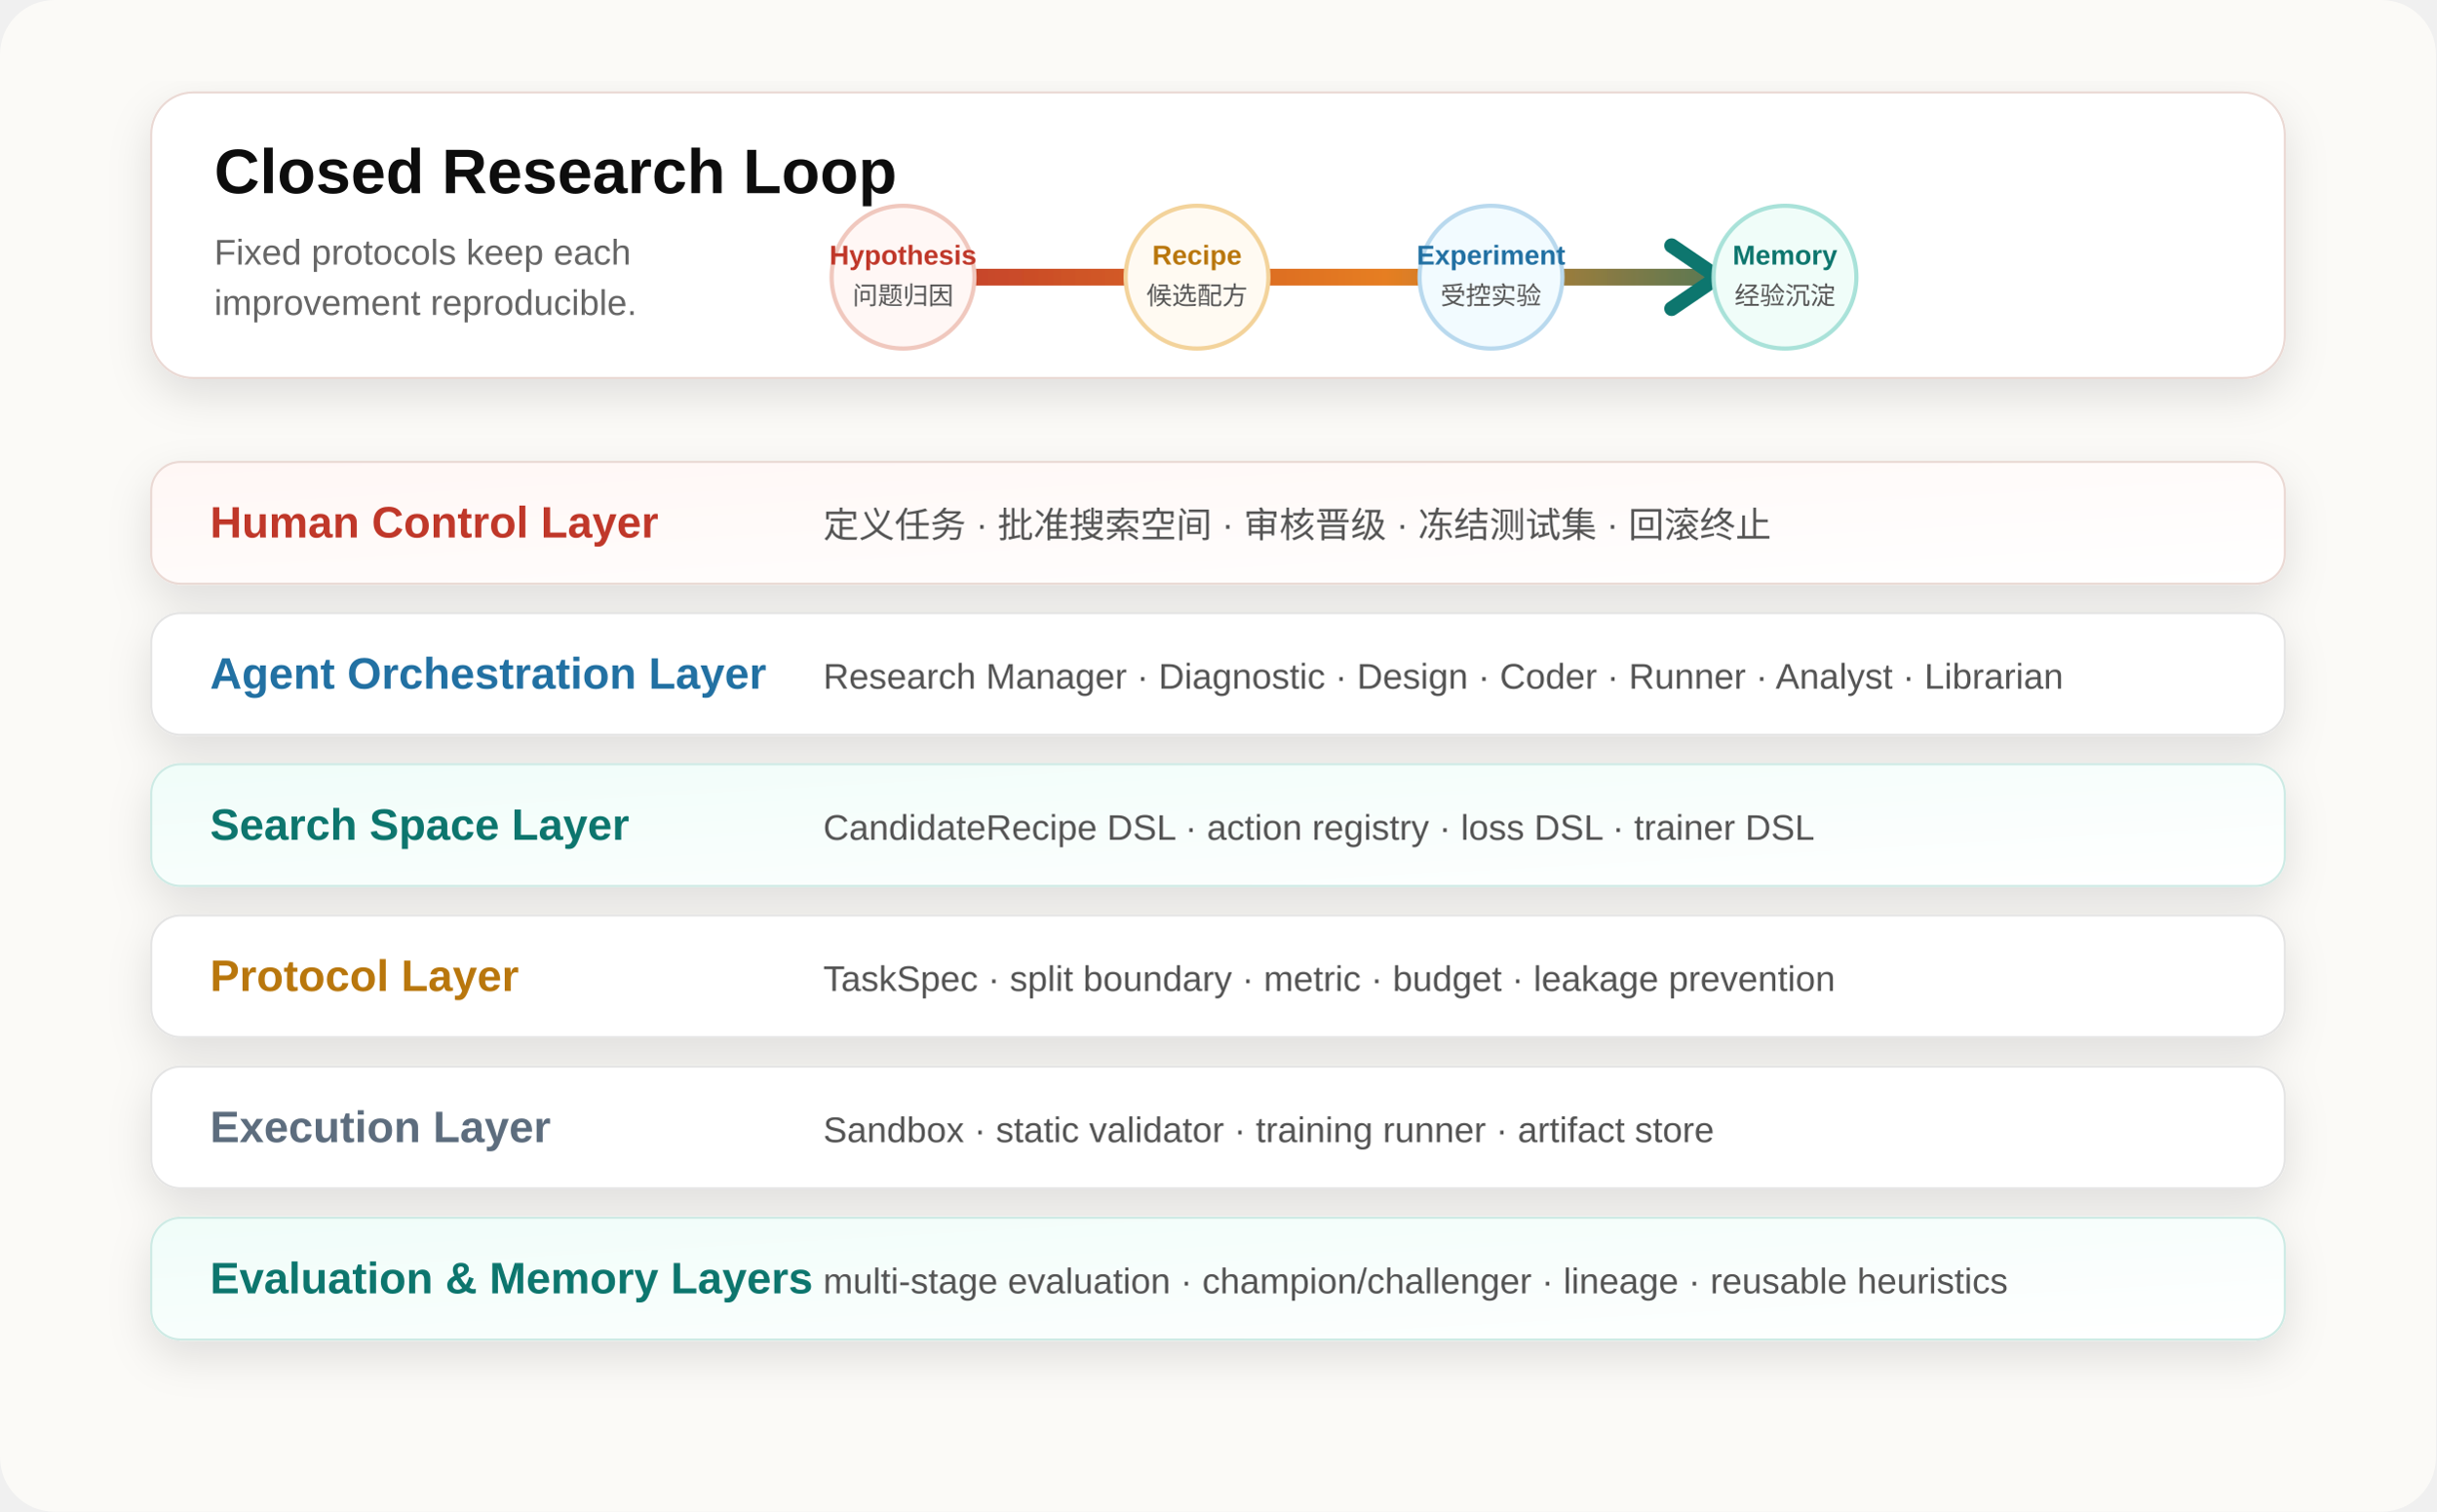
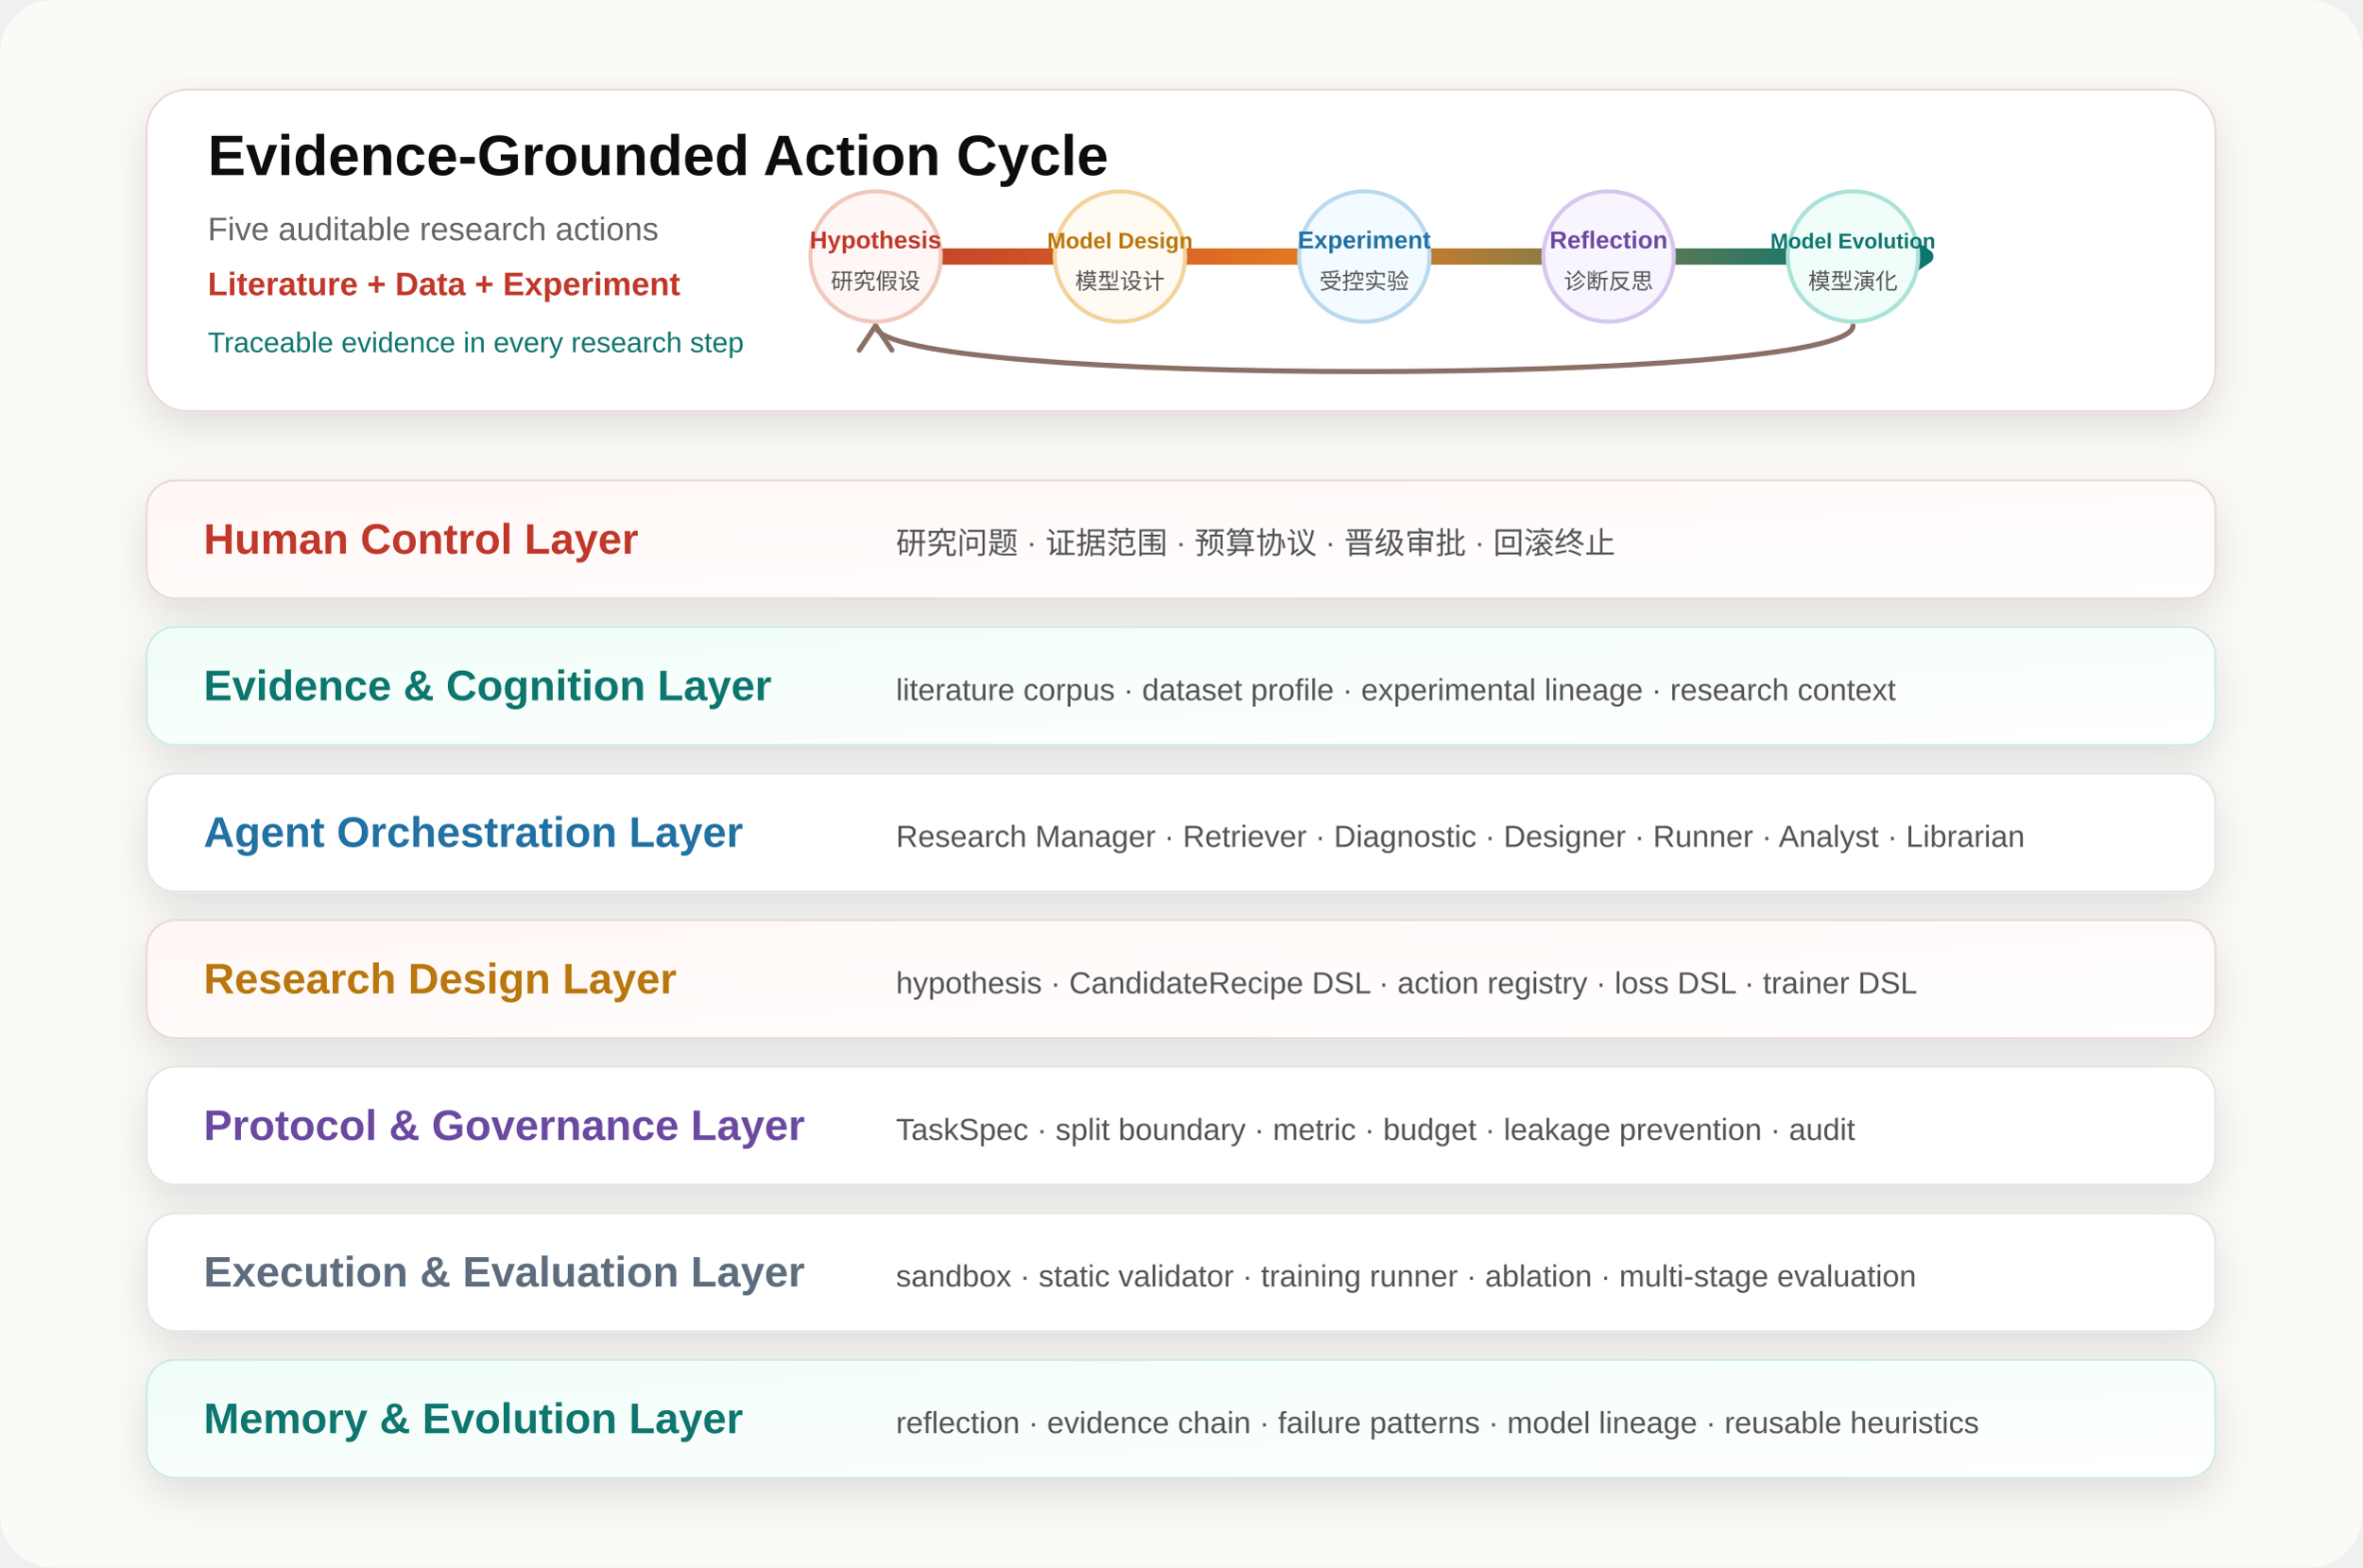
- <svg xmlns="http://www.w3.org/2000/svg" viewBox="0 0 1160 720" role="img" aria-labelledby="title desc">
+ <svg xmlns="http://www.w3.org/2000/svg" viewBox="0 0 1160 770" role="img" aria-labelledby="title desc">
  <defs>
    <linearGradient id="layerA" x1="0" y1="0" x2="1" y2="1">
      <stop offset="0" stop-color="#fff7f5" />
      <stop offset="1" stop-color="#ffffff" />
    </linearGradient>
    <linearGradient id="layerB" x1="0" y1="0" x2="1" y2="1">
      <stop offset="0" stop-color="#f0fdf9" />
      <stop offset="1" stop-color="#ffffff" />
    </linearGradient>
    <linearGradient id="loopGrad" x1="420" y1="132" x2="900" y2="132" gradientUnits="userSpaceOnUse">
      <stop offset="0" stop-color="#c0392b" />
      <stop offset="0.5" stop-color="#e67e22" />
      <stop offset="1" stop-color="#0f766e" />
    </linearGradient>
    <filter id="shadow" x="-10%" y="-10%" width="120%" height="130%">
      <feDropShadow dx="0" dy="8" stdDeviation="10" flood-color="#1a1a1a" flood-opacity="0.11" />
    </filter>
  </defs>
-   <rect width="1160" height="720" rx="26" fill="#fbfaf7" />
+   <rect width="1160" height="770" rx="26" fill="#fbfaf7" />
  <g filter="url(#shadow)">
-     <rect x="72" y="44" width="1016" height="136" rx="20" fill="#ffffff" stroke="#ead9d4" />
-     <text x="102" y="92" font-size="30" font-weight="800" font-family="Arial, Helvetica, sans-serif" fill="#111">Closed Research Loop</text>
-     <text x="102" y="126" font-size="17" font-family="Arial, Helvetica, sans-serif" fill="#666">Fixed protocols keep each</text>
-     <text x="102" y="150" font-size="17" font-family="Arial, Helvetica, sans-serif" fill="#666">improvement reproducible.</text>
-     <path d="M464 132 H816" fill="none" stroke="url(#loopGrad)" stroke-width="8" stroke-linecap="round" />
-     <path d="M818 132 l-22 -15 m22 15 l-22 15" fill="none" stroke="#0f766e" stroke-width="7" stroke-linecap="round" stroke-linejoin="round" />
+     <rect x="72" y="44" width="1016" height="158" rx="20" fill="#ffffff" stroke="#ead9d4" />
+     <text x="102" y="86" font-size="28" font-weight="800" font-family="Arial, Helvetica, sans-serif" fill="#111">Evidence-Grounded Action Cycle</text>
+     <text x="102" y="118" font-size="16" font-family="Arial, Helvetica, sans-serif" fill="#666">Five auditable research actions</text>
+     <text x="102" y="145" font-size="16" font-weight="700" font-family="Arial, Helvetica, sans-serif" fill="#c0392b">Literature + Data + Experiment</text>
+     <text x="102" y="173" font-size="14" font-family="Arial, Helvetica, sans-serif" fill="#0f766e">Traceable evidence in every research step</text>
+     <path d="M462 126 H944" fill="none" stroke="url(#loopGrad)" stroke-width="8" stroke-linecap="round" />
+     <path d="M946 126 l-22 -15 m22 15 l-22 15" fill="none" stroke="#0f766e" stroke-width="7" stroke-linecap="round" stroke-linejoin="round" />
+     <path id="research-loop-return" d="M910 160 C910 190 430 190 430 160" fill="none" stroke="#8b6f66" stroke-width="2.5" stroke-linecap="round" />
+     <path d="M430 160 l-8 12 m8 -12 l8 12" fill="none" stroke="#8b6f66" stroke-width="2.5" stroke-linecap="round" stroke-linejoin="round" />
    <g font-family="Arial, Helvetica, sans-serif" text-anchor="middle">
-       <circle cx="430" cy="132" r="34" fill="#fff7f5" stroke="#f0c8be" stroke-width="2" />
-       <text x="430" y="126" font-size="13" font-weight="800" fill="#c0392b">Hypothesis</text>
-       <text x="430" y="145" font-size="12" fill="#555">问题归因</text>
-       <circle cx="570" cy="132" r="34" fill="#fffaf2" stroke="#f3d39b" stroke-width="2" />
-       <text x="570" y="126" font-size="13" font-weight="800" fill="#b9770e">Recipe</text>
-       <text x="570" y="145" font-size="12" fill="#555">候选配方</text>
-       <circle cx="710" cy="132" r="34" fill="#f2fbff" stroke="#b9d9ee" stroke-width="2" />
-       <text x="710" y="126" font-size="13" font-weight="800" fill="#2471a3">Experiment</text>
-       <text x="710" y="145" font-size="12" fill="#555">受控实验</text>
-       <circle cx="850" cy="132" r="34" fill="#f0fdf9" stroke="#a9e2d9" stroke-width="2" />
-       <text x="850" y="126" font-size="13" font-weight="800" fill="#0f766e">Memory</text>
-       <text x="850" y="145" font-size="12" fill="#555">经验沉淀</text>
+       <circle cx="430" cy="126" r="32" fill="#fff7f5" stroke="#f0c8be" stroke-width="2" />
+       <text x="430" y="122" font-size="12" font-weight="800" fill="#c0392b">Hypothesis</text>
+       <text x="430" y="142" font-size="11" fill="#555">研究假设</text>
+       <circle cx="550" cy="126" r="32" fill="#fffaf2" stroke="#f3d39b" stroke-width="2" />
+       <text x="550" y="122" font-size="11" font-weight="800" fill="#b9770e">Model Design</text>
+       <text x="550" y="142" font-size="11" fill="#555">模型设计</text>
+       <circle cx="670" cy="126" r="32" fill="#f2fbff" stroke="#b9d9ee" stroke-width="2" />
+       <text x="670" y="122" font-size="12" font-weight="800" fill="#2471a3">Experiment</text>
+       <text x="670" y="142" font-size="11" fill="#555">受控实验</text>
+       <circle cx="790" cy="126" r="32" fill="#f8f5ff" stroke="#d6c7ef" stroke-width="2" />
+       <text x="790" y="122" font-size="12" font-weight="800" fill="#6c4aa1">Reflection</text>
+       <text x="790" y="142" font-size="11" fill="#555">诊断反思</text>
+       <circle cx="910" cy="126" r="32" fill="#f0fdf9" stroke="#a9e2d9" stroke-width="2" />
+       <text x="910" y="122" font-size="10.5" font-weight="800" fill="#0f766e">Model Evolution</text>
+       <text x="910" y="142" font-size="11" fill="#555">模型演化</text>
    </g>
  </g>
  <g filter="url(#shadow)" font-family="Arial, Helvetica, sans-serif">
-     <rect x="72" y="220" width="1016" height="58" rx="14" fill="url(#layerA)" stroke="#ead9d4" />
-     <text x="100" y="256" font-size="21" font-weight="800" fill="#c0392b">Human Control Layer</text>
-     <text x="392" y="256" font-size="17" fill="#555">定义任务 · 批准搜索空间 · 审核晋级 · 冻结测试集 · 回滚终止</text>
-     <rect x="72" y="292" width="1016" height="58" rx="14" fill="#ffffff" stroke="#e4e4e4" />
-     <text x="100" y="328" font-size="21" font-weight="800" fill="#2471a3">Agent Orchestration Layer</text>
-     <text x="392" y="328" font-size="17" fill="#555">Research Manager · Diagnostic · Design · Coder · Runner · Analyst · Librarian</text>
-     <rect x="72" y="364" width="1016" height="58" rx="14" fill="url(#layerB)" stroke="#cdeae4" />
-     <text x="100" y="400" font-size="21" font-weight="800" fill="#0f766e">Search Space Layer</text>
-     <text x="392" y="400" font-size="17" fill="#555">CandidateRecipe DSL · action registry · loss DSL · trainer DSL</text>
-     <rect x="72" y="436" width="1016" height="58" rx="14" fill="#ffffff" stroke="#e4e4e4" />
-     <text x="100" y="472" font-size="21" font-weight="800" fill="#b9770e">Protocol Layer</text>
-     <text x="392" y="472" font-size="17" fill="#555">TaskSpec · split boundary · metric · budget · leakage prevention</text>
-     <rect x="72" y="508" width="1016" height="58" rx="14" fill="#ffffff" stroke="#e4e4e4" />
-     <text x="100" y="544" font-size="21" font-weight="800" fill="#5d6d7e">Execution Layer</text>
-     <text x="392" y="544" font-size="17" fill="#555">Sandbox · static validator · training runner · artifact store</text>
-     <rect x="72" y="580" width="1016" height="58" rx="14" fill="url(#layerB)" stroke="#cdeae4" />
-     <text x="100" y="616" font-size="21" font-weight="800" fill="#0f766e">Evaluation &amp; Memory Layers</text>
-     <text x="392" y="616" font-size="17" fill="#555">multi-stage evaluation · champion/challenger · lineage · reusable heuristics</text>
+     <rect x="72" y="236" width="1016" height="58" rx="14" fill="url(#layerA)" stroke="#ead9d4" />
+     <text x="100" y="272" font-size="21" font-weight="800" fill="#c0392b">Human Control Layer</text>
+     <text x="440" y="272" font-size="15" fill="#555">研究问题 · 证据范围 · 预算协议 · 晋级审批 · 回滚终止</text>
+     <rect x="72" y="308" width="1016" height="58" rx="14" fill="url(#layerB)" stroke="#cdeae4" />
+     <text x="100" y="344" font-size="21" font-weight="800" fill="#0f766e">Evidence &amp; Cognition Layer</text>
+     <text x="440" y="344" font-size="15" fill="#555">literature corpus · dataset profile · experimental lineage · research context</text>
+     <rect x="72" y="380" width="1016" height="58" rx="14" fill="#ffffff" stroke="#e4e4e4" />
+     <text x="100" y="416" font-size="21" font-weight="800" fill="#2471a3">Agent Orchestration Layer</text>
+     <text x="440" y="416" font-size="15" fill="#555">Research Manager · Retriever · Diagnostic · Designer · Runner · Analyst · Librarian</text>
+     <rect x="72" y="452" width="1016" height="58" rx="14" fill="url(#layerA)" stroke="#ead9d4" />
+     <text x="100" y="488" font-size="21" font-weight="800" fill="#b9770e">Research Design Layer</text>
+     <text x="440" y="488" font-size="15" fill="#555">hypothesis · CandidateRecipe DSL · action registry · loss DSL · trainer DSL</text>
+     <rect x="72" y="524" width="1016" height="58" rx="14" fill="#ffffff" stroke="#e4e4e4" />
+     <text x="100" y="560" font-size="21" font-weight="800" fill="#6c4aa1">Protocol &amp; Governance Layer</text>
+     <text x="440" y="560" font-size="15" fill="#555">TaskSpec · split boundary · metric · budget · leakage prevention · audit</text>
+     <rect x="72" y="596" width="1016" height="58" rx="14" fill="#ffffff" stroke="#e4e4e4" />
+     <text x="100" y="632" font-size="21" font-weight="800" fill="#5d6d7e">Execution &amp; Evaluation Layer</text>
+     <text x="440" y="632" font-size="15" fill="#555">sandbox · static validator · training runner · ablation · multi-stage evaluation</text>
+     <rect x="72" y="668" width="1016" height="58" rx="14" fill="url(#layerB)" stroke="#cdeae4" />
+     <text x="100" y="704" font-size="21" font-weight="800" fill="#0f766e">Memory &amp; Evolution Layer</text>
+     <text x="440" y="704" font-size="15" fill="#555">reflection · evidence chain · failure patterns · model lineage · reusable heuristics</text>
  </g>
</svg>
